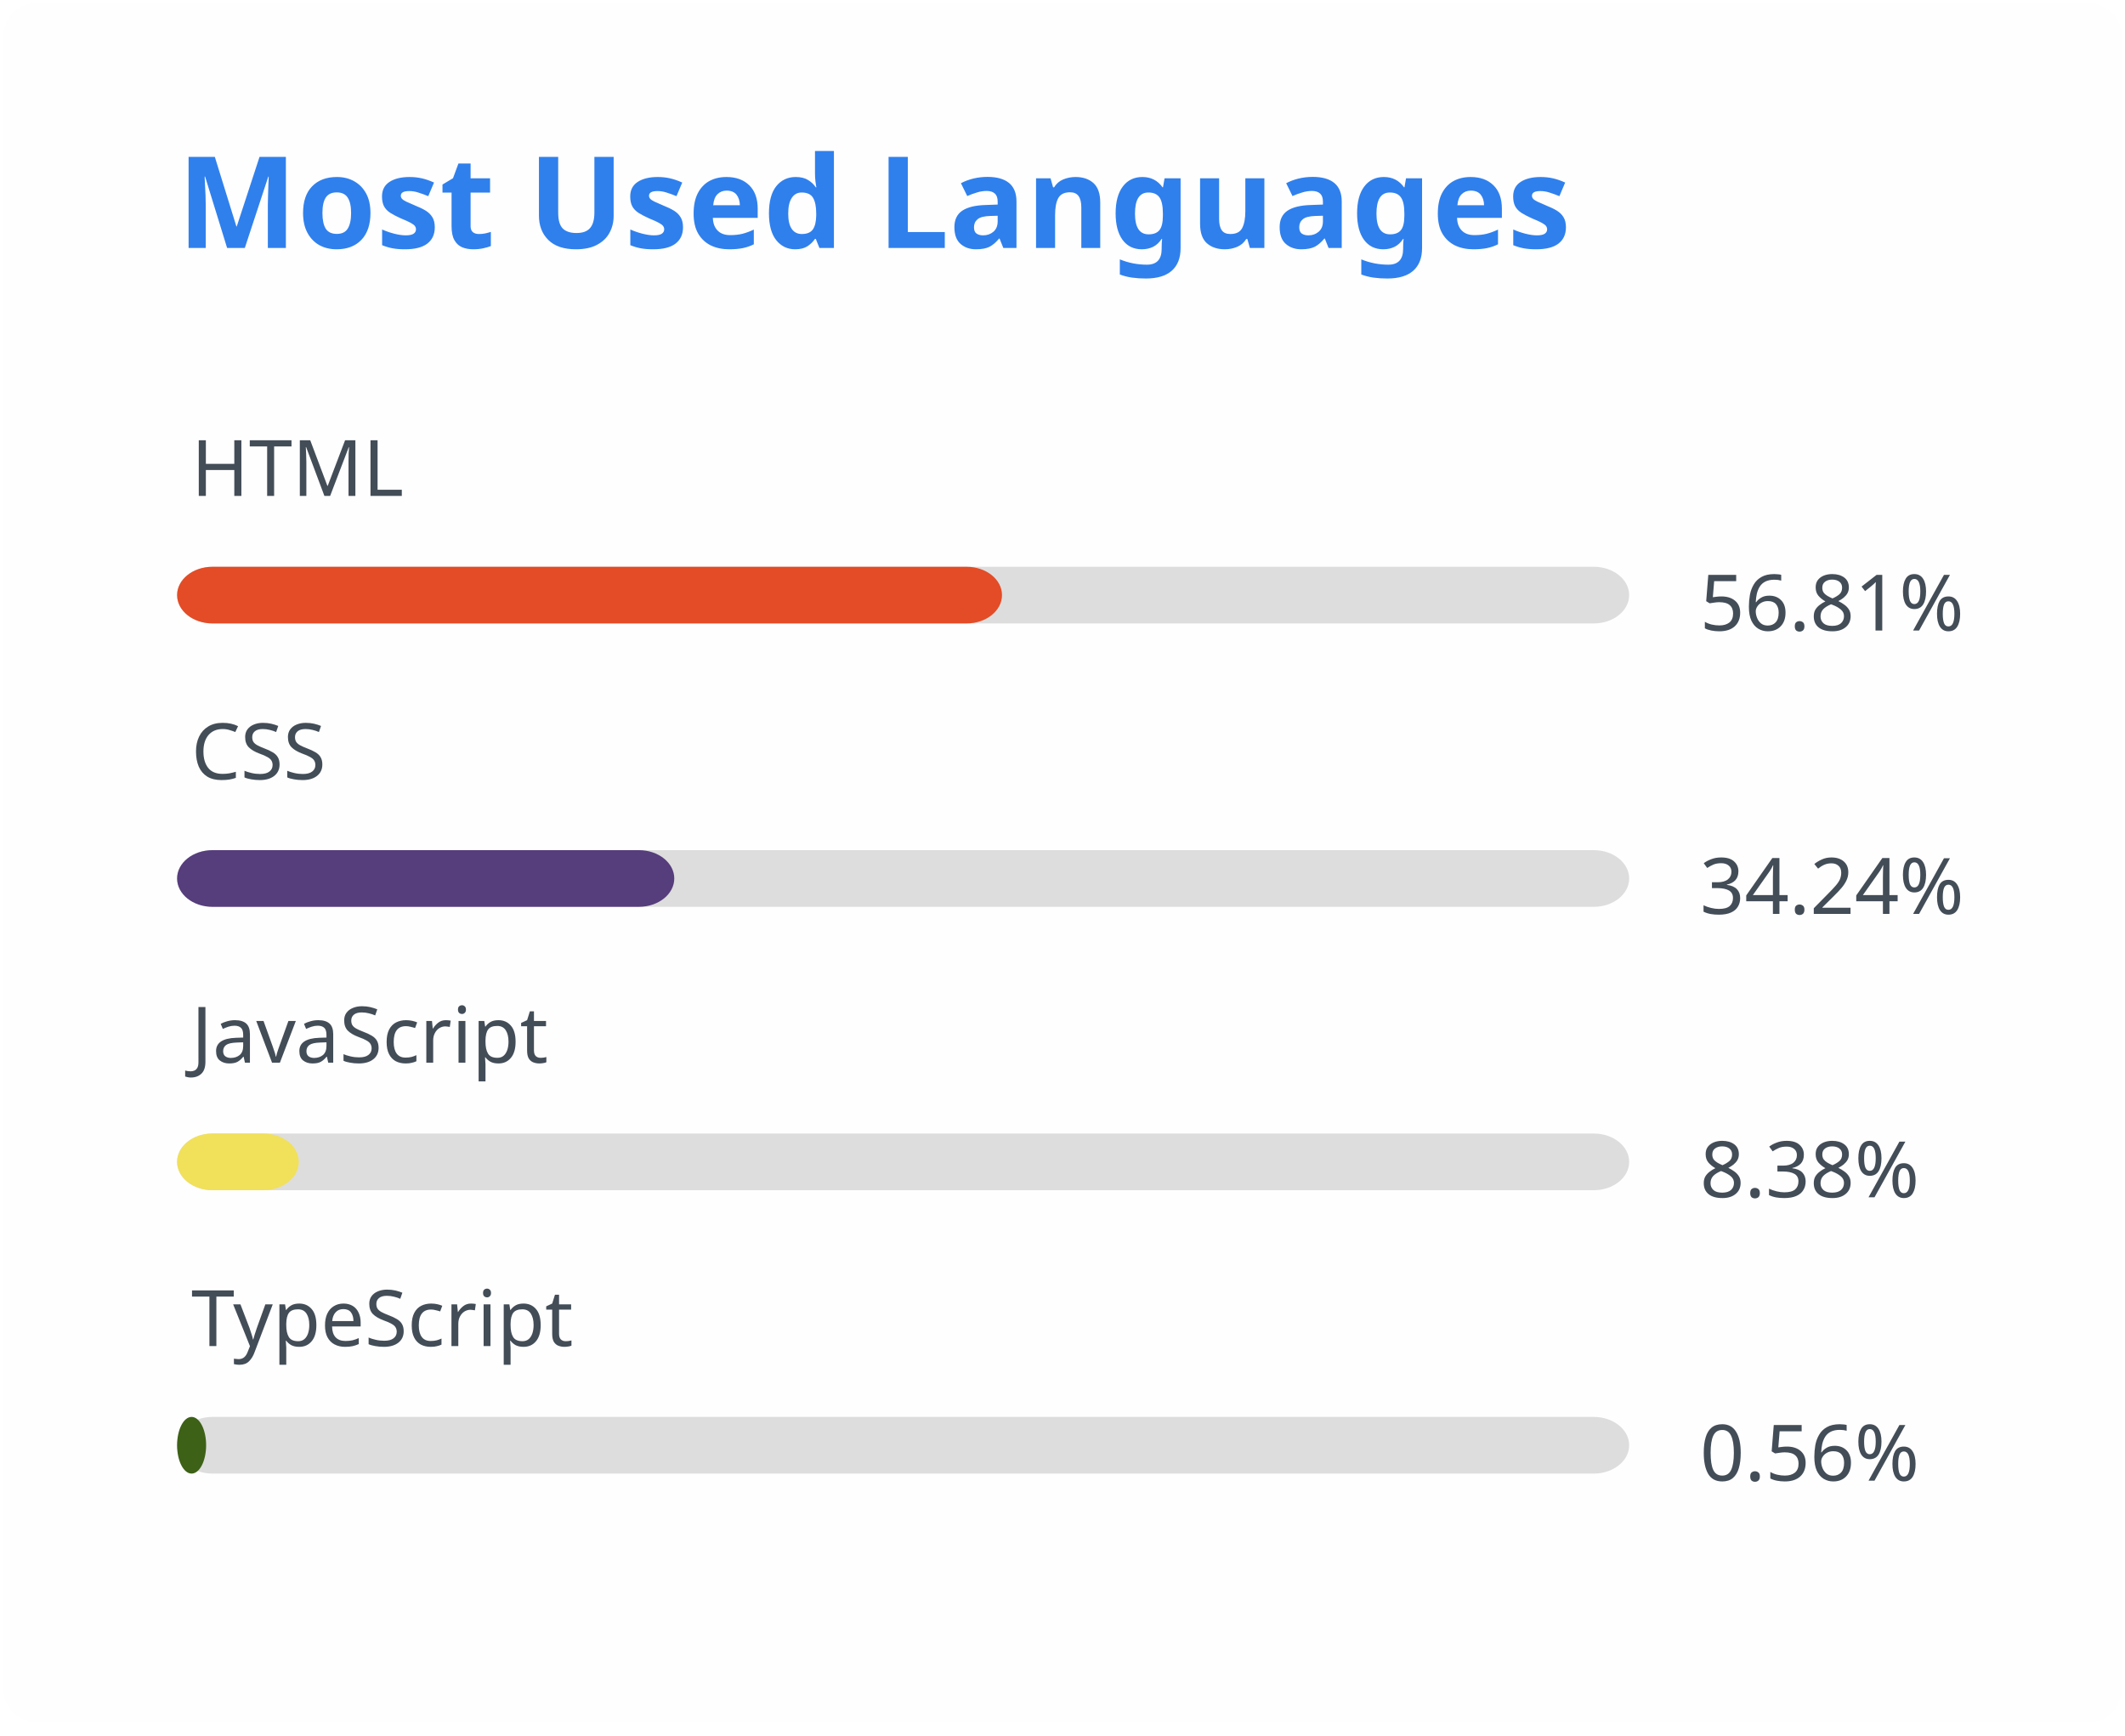
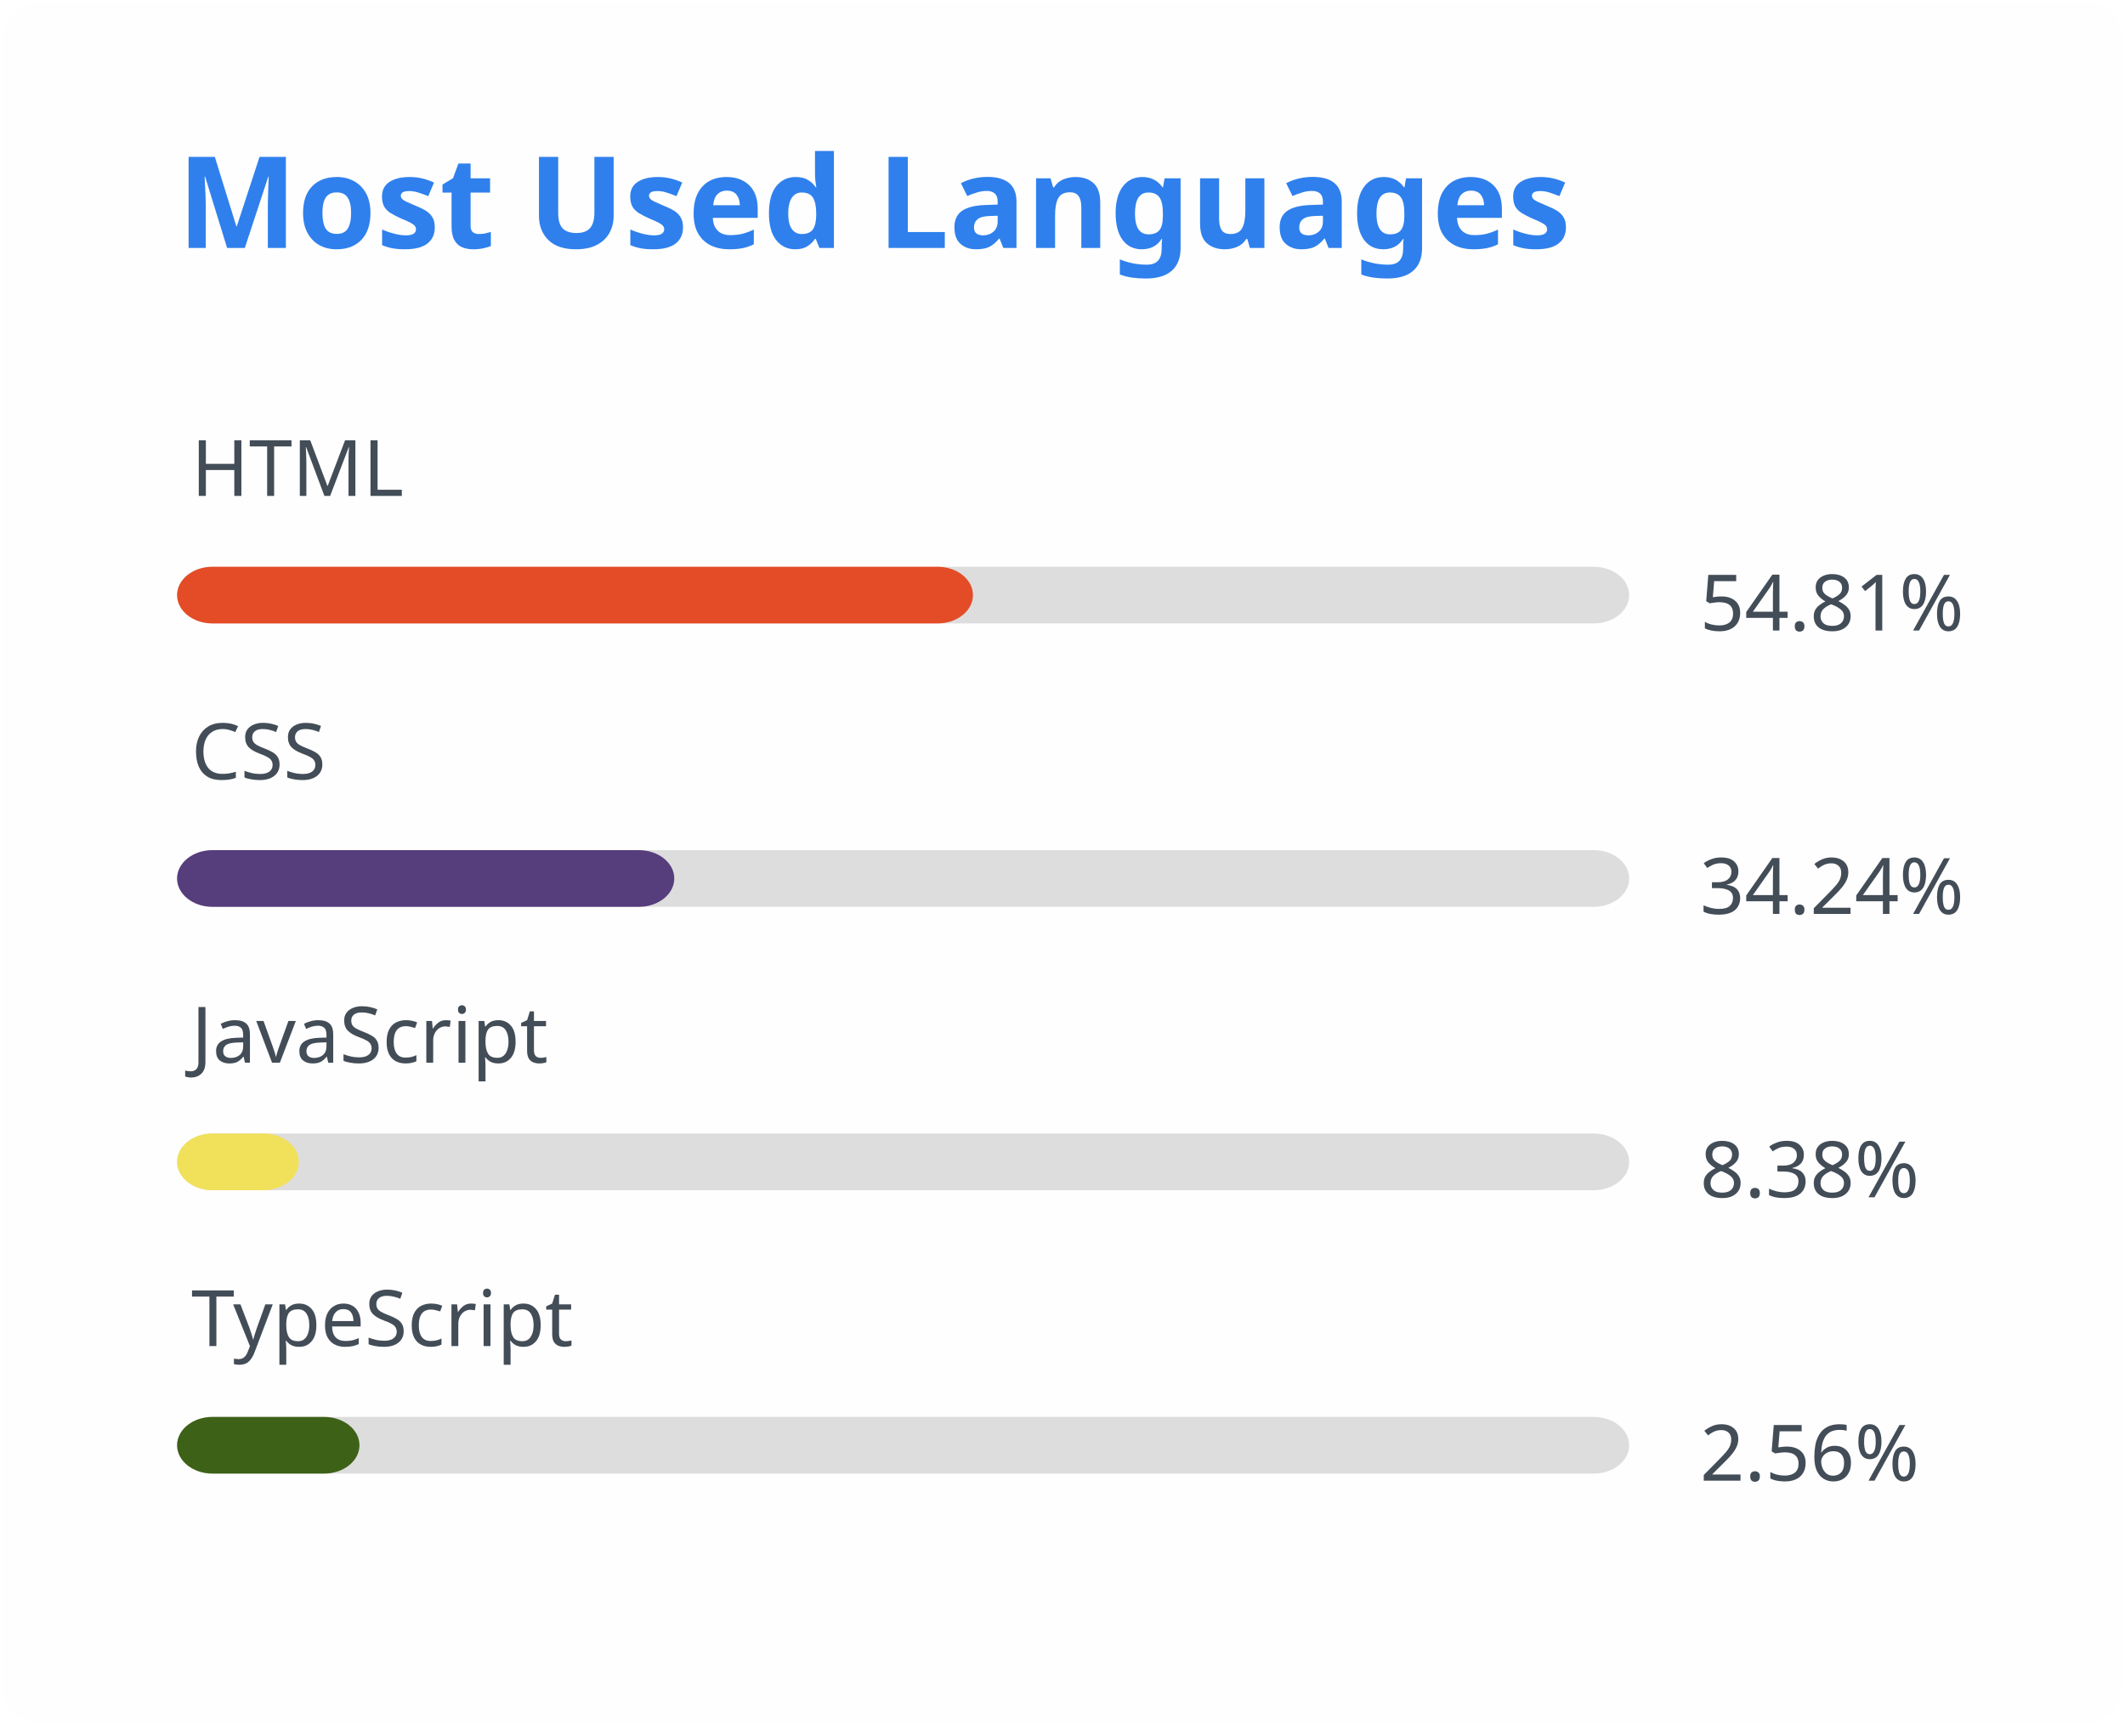
<svg xmlns="http://www.w3.org/2000/svg" width="300" height="245" viewBox="0 0 300 245" fill="none" role="img" aria-labelledby="descId">
  <style>
          .header {
            font: 600 18px 'Segoe UI', Ubuntu, Sans-Serif;
            fill: #2f80ed;
            animation: fadeInAnimation 0.8s ease-in-out forwards;
          }
          @supports(-moz-appearance: auto) {
            /* Selector detects Firefox */
            .header { font-size: 15.5px; }
          }
          .lang-name { font: 400 11px 'Segoe UI', Ubuntu, Sans-Serif; fill: #434d58 }

          
    /* Animations */
    @keyframes scaleInAnimation {
      from {
        transform: translate(-5px, 5px) scale(0);
      }
      to {
        transform: translate(-5px, 5px) scale(1);
      }
    }
    @keyframes fadeInAnimation {
      from {
        opacity: 0;
      }
      to {
        opacity: 1;
      }
    }
  
          * { animation-duration: 0s !important; animation-delay: 0s !important; }
        </style>
  <rect data-testid="card-bg" x="0.5" y="0.5" rx="4.5" height="99%" stroke="#e4e2e2" width="299" fill="#fffefe" stroke-opacity="0" />
  <g data-testid="card-title" transform="translate(25, 35)">
    <g transform="translate(0, 0)">
      <text x="0" y="0" class="header" data-testid="header">Most Used Languages</text>
    </g>
  </g>
  <g data-testid="main-card-body" transform="translate(0, 55)">
    <svg data-testid="lang-items" x="25">
      <g transform="translate(0, 0)">
        <text data-testid="lang-name" x="2" y="15" class="lang-name">HTML</text>
-         <text x="215" y="34" class="lang-name">56.81%</text>
+         <text x="215" y="34" class="lang-name">54.81%</text>
        <svg width="205" x="0" y="25">
          <rect rx="5" ry="5" x="0" y="0" width="205" height="8" fill="#ddd" />
-           <rect height="8" fill="#e34c26" rx="5" ry="5" x="0" y="0" data-testid="lang-progress" width="56.81%">
+           <rect height="8" fill="#e34c26" rx="5" ry="5" x="0" y="0" data-testid="lang-progress" width="54.81%">
      </rect>
        </svg>
      </g>
      <g transform="translate(0, 40)">
        <text data-testid="lang-name" x="2" y="15" class="lang-name">CSS</text>
        <text x="215" y="34" class="lang-name">34.24%</text>
        <svg width="205" x="0" y="25">
          <rect rx="5" ry="5" x="0" y="0" width="205" height="8" fill="#ddd" />
          <rect height="8" fill="#563d7c" rx="5" ry="5" x="0" y="0" data-testid="lang-progress" width="34.24%">
      </rect>
        </svg>
      </g>
      <g transform="translate(0, 80)">
        <text data-testid="lang-name" x="2" y="15" class="lang-name">JavaScript</text>
        <text x="215" y="34" class="lang-name">8.38%</text>
        <svg width="205" x="0" y="25">
          <rect rx="5" ry="5" x="0" y="0" width="205" height="8" fill="#ddd" />
          <rect height="8" fill="#f1e05a" rx="5" ry="5" x="0" y="0" data-testid="lang-progress" width="8.38%">
      </rect>
        </svg>
      </g>
      <g transform="translate(0, 120)">
        <text data-testid="lang-name" x="2" y="15" class="lang-name">TypeScript</text>
-         <text x="215" y="34" class="lang-name">0.56%</text>
+         <text x="215" y="34" class="lang-name">2.56%</text>
        <svg width="205" x="0" y="25">
          <rect rx="5" ry="5" x="0" y="0" width="205" height="8" fill="#ddd" />
-           <rect height="8" fill="#3D6117" rx="5" ry="5" x="0" y="0" data-testid="lang-progress" width="2%">
+           <rect height="8" fill="#3D6117" rx="5" ry="5" x="0" y="0" data-testid="lang-progress" width="12.56%">
      </rect>
        </svg>
      </g>
    </svg>
  </g>
</svg>
